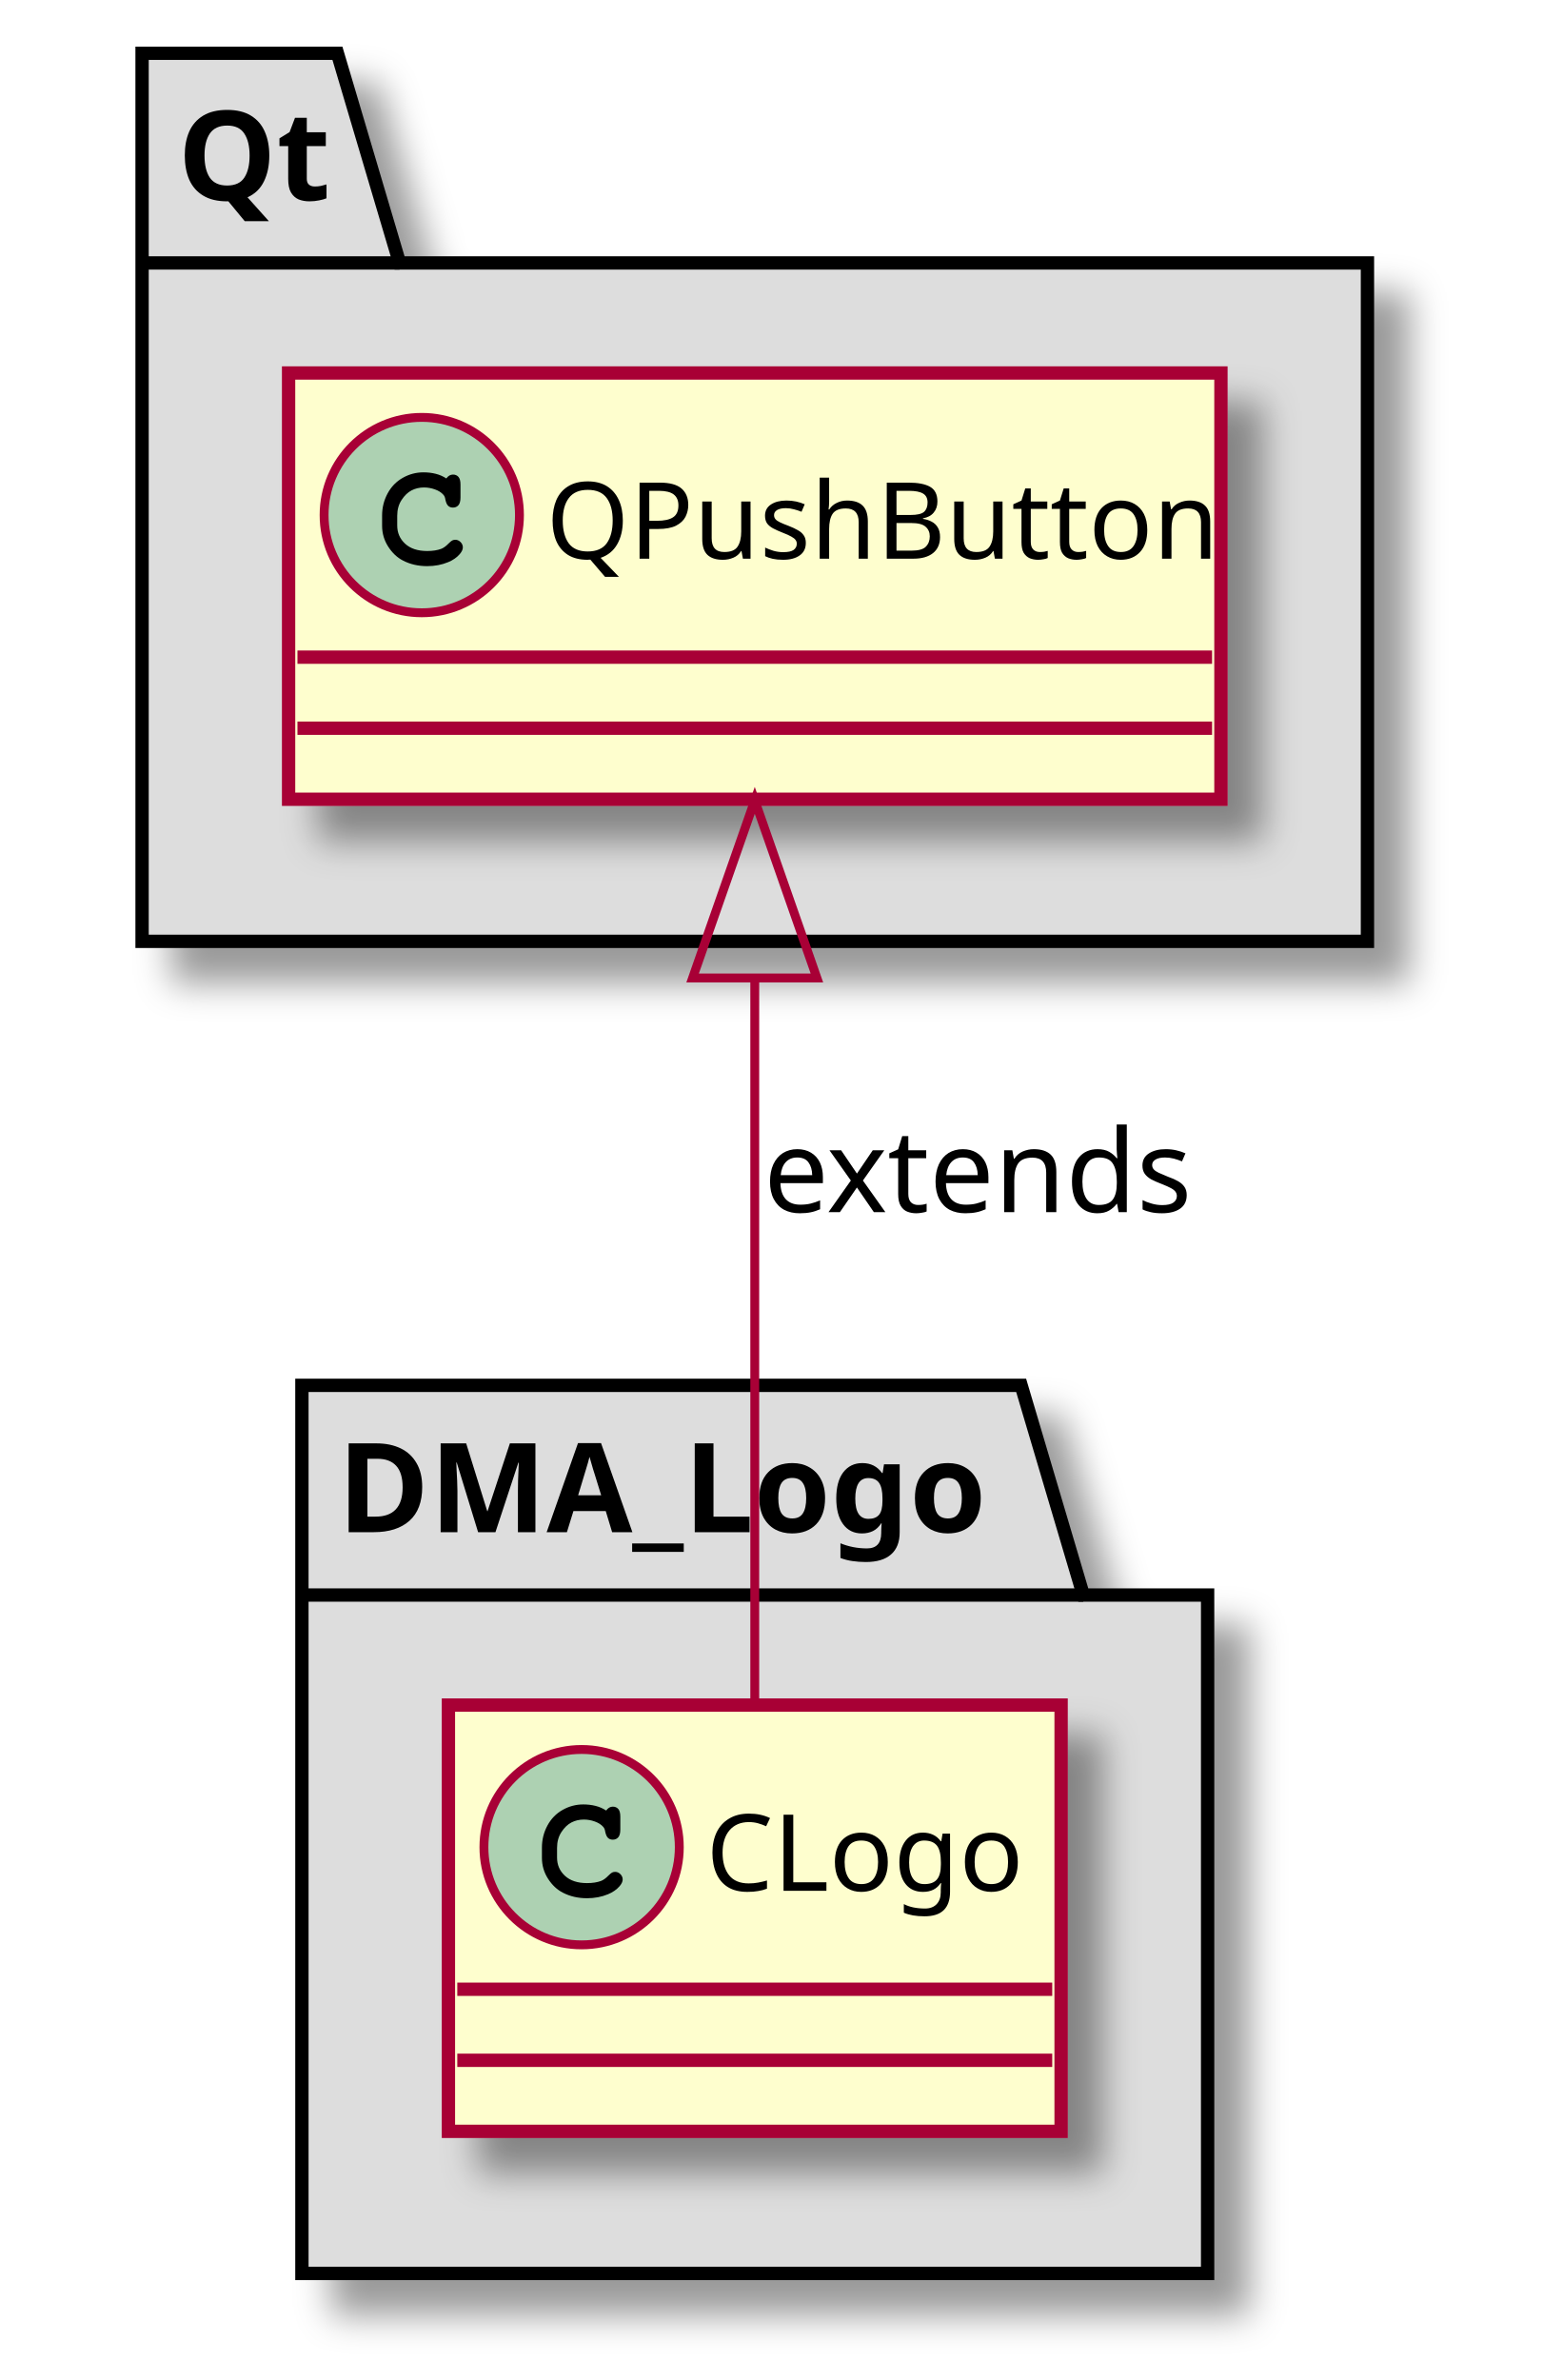
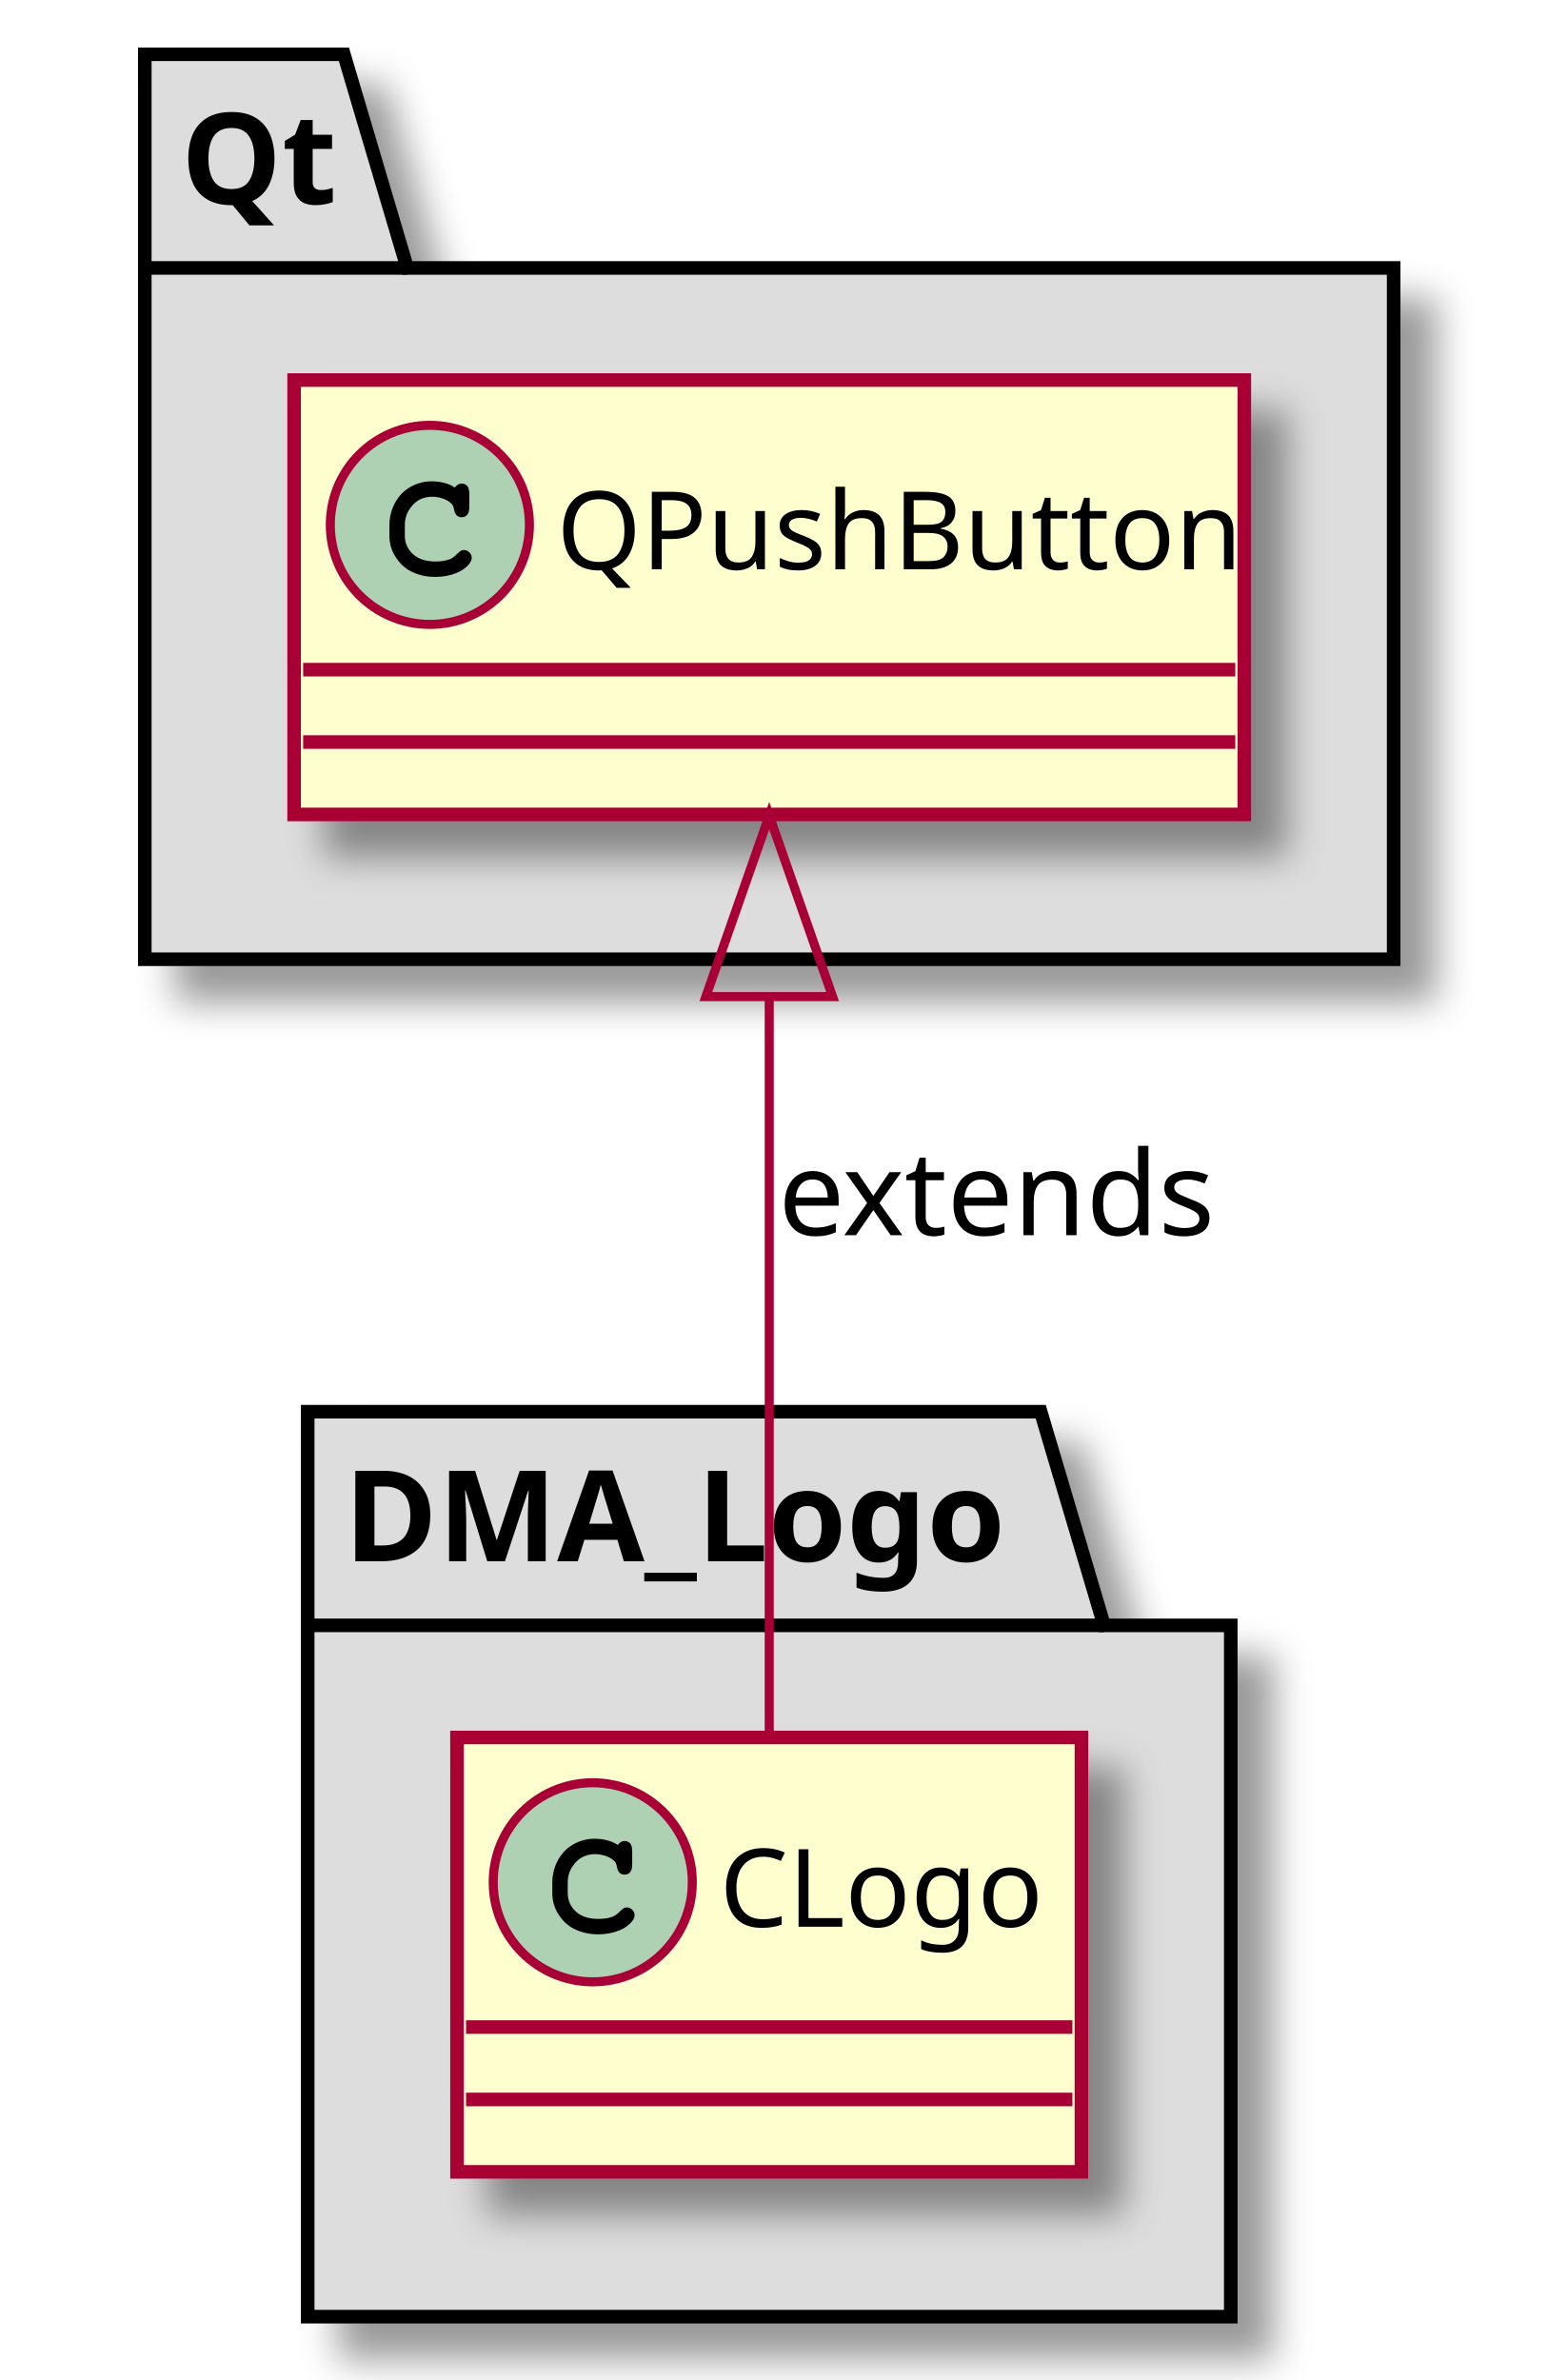
- <svg xmlns="http://www.w3.org/2000/svg" contentScriptType="application/ecmascript" contentStyleType="text/css" height="268px" preserveAspectRatio="none" style="width:176px;height:268px;background:#FEFEFE;" version="1.1" viewBox="0 0 176 268" width="176px" zoomAndPan="magnify">
+ <svg xmlns="http://www.w3.org/2000/svg" contentScriptType="application/ecmascript" contentStyleType="text/css" height="263px" preserveAspectRatio="none" style="width:171px;height:263px;background:#FEFEFE;" version="1.1" viewBox="0 0 171 263" width="171px" zoomAndPan="magnify">
  <defs>
    <filter height="300%" id="fdwl0fre1juyc" width="300%" x="-1" y="-1">
      <feGaussianBlur result="blurOut" stdDeviation="2.0" />
      <feColorMatrix in="blurOut" result="blurOut2" type="matrix" values="0 0 0 0 0 0 0 0 0 0 0 0 0 0 0 0 0 0 .4 0" />
      <feOffset dx="4.0" dy="4.0" in="blurOut2" result="blurOut3" />
      <feBlend in="SourceGraphic" in2="blurOut3" mode="normal" />
    </filter>
  </defs>
  <g>
-     <polygon fill="#DDDDDD" filter="url(#fdwl0fre1juyc)" points="34,156,115,156,122,179.609,136,179.609,136,256,34,256,34,156" style="stroke: #000000; stroke-width: 1.5;" />
-     <line style="stroke: #000000; stroke-width: 1.5;" x1="34" x2="122" y1="179.609" y2="179.609" />
+     <polygon fill="#DDDDDD" filter="url(#fdwl0fre1juyc)" points="34,156,115,156,122,179.609,136,179.609,136,256,34,256,34,156" style="stroke:#000000;stroke-width:1.5;" />
+     <line style="stroke:#000000;stroke-width:1.5;" x1="34" x2="122" y1="179.609" y2="179.609" />
    <text fill="#000000" font-family="sans-serif" font-size="14" font-weight="bold" lengthAdjust="spacingAndGlyphs" textLength="75" x="38" y="172.533">DMA_Logo</text>
-     <polygon fill="#DDDDDD" filter="url(#fdwl0fre1juyc)" points="16,6,38,6,45,29.609,154,29.609,154,106,16,106,16,6" style="stroke: #000000; stroke-width: 1.5;" />
-     <line style="stroke: #000000; stroke-width: 1.5;" x1="16" x2="45" y1="29.609" y2="29.609" />
+     <polygon fill="#DDDDDD" filter="url(#fdwl0fre1juyc)" points="16,6,38,6,45,29.609,154,29.609,154,106,16,106,16,6" style="stroke:#000000;stroke-width:1.5;" />
+     <line style="stroke:#000000;stroke-width:1.5;" x1="16" x2="45" y1="29.609" y2="29.609" />
    <text fill="#000000" font-family="sans-serif" font-size="14" font-weight="bold" lengthAdjust="spacingAndGlyphs" textLength="16" x="20" y="22.533">Qt</text>
-     <rect codeLine="8" fill="#FEFECE" filter="url(#fdwl0fre1juyc)" height="48" id="CLogo" style="stroke: #A80036; stroke-width: 1.5;" width="69" x="50.5" y="192" />
-     <ellipse cx="65.5" cy="208" fill="#ADD1B2" rx="11" ry="11" style="stroke: #A80036; stroke-width: 1.0;" />
-     <path d="M68.266,203.875 Q68.422,203.656 68.609,203.547 Q68.797,203.438 69.016,203.438 Q69.391,203.438 69.625,203.695 Q69.859,203.953 69.859,204.562 L69.859,206.016 Q69.859,206.625 69.625,206.891 Q69.391,207.156 69.016,207.156 Q68.672,207.156 68.469,206.953 Q68.266,206.766 68.156,206.25 Q68.109,205.891 67.922,205.703 Q67.594,205.328 66.984,205.109 Q66.375,204.891 65.75,204.891 Q64.984,204.891 64.352,205.219 Q63.719,205.547 63.227,206.297 Q62.734,207.047 62.734,208.078 L62.734,209.172 Q62.734,210.406 63.625,211.227 Q64.516,212.047 66.109,212.047 Q67.047,212.047 67.703,211.797 Q68.094,211.641 68.516,211.203 Q68.781,210.938 68.93,210.859 Q69.078,210.781 69.281,210.781 Q69.609,210.781 69.867,211.039 Q70.125,211.297 70.125,211.641 Q70.125,211.984 69.781,212.391 Q69.281,212.969 68.484,213.297 Q67.406,213.75 66.109,213.75 Q64.594,213.75 63.391,213.125 Q62.406,212.625 61.719,211.555 Q61.031,210.484 61.031,209.203 L61.031,208.047 Q61.031,206.719 61.648,205.57 Q62.266,204.422 63.359,203.805 Q64.453,203.188 65.688,203.188 Q66.422,203.188 67.07,203.352 Q67.719,203.516 68.266,203.875 Z " />
+     <rect codeLine="8" fill="#FEFECE" filter="url(#fdwl0fre1juyc)" height="48" id="CLogo" style="stroke:#A80036;stroke-width:1.5;" width="69" x="50.5" y="192" />
+     <ellipse cx="65.5" cy="208" fill="#ADD1B2" rx="11" ry="11" style="stroke:#A80036;stroke-width:1.0;" />
+     <path d="M68.266,203.875 Q68.422,203.656 68.609,203.547 Q68.797,203.438 69.016,203.438 Q69.391,203.438 69.625,203.695 Q69.859,203.953 69.859,204.562 L69.859,206.016 Q69.859,206.625 69.625,206.891 Q69.391,207.156 69.016,207.156 Q68.672,207.156 68.469,206.953 Q68.266,206.766 68.156,206.25 Q68.109,205.891 67.922,205.703 Q67.594,205.328 66.984,205.109 Q66.375,204.891 65.75,204.891 Q64.984,204.891 64.352,205.219 Q63.719,205.547 63.227,206.297 Q62.734,207.047 62.734,208.078 L62.734,209.172 Q62.734,210.406 63.625,211.227 Q64.516,212.047 66.109,212.047 Q67.047,212.047 67.703,211.797 Q68.094,211.641 68.516,211.203 Q68.781,210.938 68.93,210.859 Q69.078,210.781 69.281,210.781 Q69.609,210.781 69.867,211.039 Q70.125,211.297 70.125,211.641 Q70.125,211.984 69.781,212.391 Q69.281,212.969 68.484,213.297 Q67.406,213.75 66.109,213.75 Q64.594,213.75 63.391,213.125 Q62.406,212.625 61.719,211.555 Q61.031,210.484 61.031,209.203 L61.031,208.047 Q61.031,206.719 61.648,205.57 Q62.266,204.422 63.359,203.805 Q64.453,203.188 65.688,203.188 Q66.422,203.188 67.07,203.352 Q67.719,203.516 68.266,203.875 Z " fill="#000000" />
    <text fill="#000000" font-family="sans-serif" font-size="12" lengthAdjust="spacingAndGlyphs" textLength="37" x="79.5" y="212.91">CLogo</text>
-     <line style="stroke: #A80036; stroke-width: 1.5;" x1="51.5" x2="118.5" y1="224" y2="224" />
-     <line style="stroke: #A80036; stroke-width: 1.5;" x1="51.5" x2="118.5" y1="232" y2="232" />
-     <rect codeLine="17" fill="#FEFECE" filter="url(#fdwl0fre1juyc)" height="48" id="QPushButton" style="stroke: #A80036; stroke-width: 1.5;" width="105" x="32.5" y="42" />
-     <ellipse cx="47.5" cy="58" fill="#ADD1B2" rx="11" ry="11" style="stroke: #A80036; stroke-width: 1.0;" />
-     <path d="M50.266,53.875 Q50.422,53.656 50.609,53.547 Q50.797,53.438 51.016,53.438 Q51.391,53.438 51.625,53.695 Q51.859,53.953 51.859,54.562 L51.859,56.016 Q51.859,56.625 51.625,56.891 Q51.391,57.156 51.016,57.156 Q50.672,57.156 50.469,56.953 Q50.266,56.766 50.156,56.25 Q50.109,55.891 49.922,55.703 Q49.594,55.328 48.984,55.109 Q48.375,54.891 47.75,54.891 Q46.984,54.891 46.352,55.219 Q45.719,55.547 45.227,56.297 Q44.734,57.047 44.734,58.078 L44.734,59.172 Q44.734,60.406 45.625,61.227 Q46.516,62.047 48.109,62.047 Q49.047,62.047 49.703,61.797 Q50.094,61.641 50.516,61.203 Q50.781,60.938 50.93,60.859 Q51.078,60.781 51.281,60.781 Q51.609,60.781 51.867,61.039 Q52.125,61.297 52.125,61.641 Q52.125,61.984 51.781,62.391 Q51.281,62.969 50.484,63.297 Q49.406,63.75 48.109,63.75 Q46.594,63.75 45.391,63.125 Q44.406,62.625 43.719,61.555 Q43.031,60.484 43.031,59.203 L43.031,58.047 Q43.031,56.719 43.648,55.57 Q44.266,54.422 45.359,53.805 Q46.453,53.188 47.688,53.188 Q48.422,53.188 49.07,53.352 Q49.719,53.516 50.266,53.875 Z " />
+     <line style="stroke:#A80036;stroke-width:1.5;" x1="51.5" x2="118.5" y1="224" y2="224" />
+     <line style="stroke:#A80036;stroke-width:1.5;" x1="51.5" x2="118.5" y1="232" y2="232" />
+     <rect codeLine="17" fill="#FEFECE" filter="url(#fdwl0fre1juyc)" height="48" id="QPushButton" style="stroke:#A80036;stroke-width:1.5;" width="105" x="32.5" y="42" />
+     <ellipse cx="47.5" cy="58" fill="#ADD1B2" rx="11" ry="11" style="stroke:#A80036;stroke-width:1.0;" />
+     <path d="M50.266,53.875 Q50.422,53.656 50.609,53.547 Q50.797,53.438 51.016,53.438 Q51.391,53.438 51.625,53.695 Q51.859,53.953 51.859,54.562 L51.859,56.016 Q51.859,56.625 51.625,56.891 Q51.391,57.156 51.016,57.156 Q50.672,57.156 50.469,56.953 Q50.266,56.766 50.156,56.25 Q50.109,55.891 49.922,55.703 Q49.594,55.328 48.984,55.109 Q48.375,54.891 47.75,54.891 Q46.984,54.891 46.352,55.219 Q45.719,55.547 45.227,56.297 Q44.734,57.047 44.734,58.078 L44.734,59.172 Q44.734,60.406 45.625,61.227 Q46.516,62.047 48.109,62.047 Q49.047,62.047 49.703,61.797 Q50.094,61.641 50.516,61.203 Q50.781,60.938 50.93,60.859 Q51.078,60.781 51.281,60.781 Q51.609,60.781 51.867,61.039 Q52.125,61.297 52.125,61.641 Q52.125,61.984 51.781,62.391 Q51.281,62.969 50.484,63.297 Q49.406,63.75 48.109,63.75 Q46.594,63.75 45.391,63.125 Q44.406,62.625 43.719,61.555 Q43.031,60.484 43.031,59.203 L43.031,58.047 Q43.031,56.719 43.648,55.57 Q44.266,54.422 45.359,53.805 Q46.453,53.188 47.688,53.188 Q48.422,53.188 49.07,53.352 Q49.719,53.516 50.266,53.875 Z " fill="#000000" />
    <text fill="#000000" font-family="sans-serif" font-size="12" lengthAdjust="spacingAndGlyphs" textLength="73" x="61.5" y="62.91">QPushButton</text>
-     <line style="stroke: #A80036; stroke-width: 1.5;" x1="33.5" x2="136.5" y1="74" y2="74" />
-     <line style="stroke: #A80036; stroke-width: 1.5;" x1="33.5" x2="136.5" y1="82" y2="82" />
-     <path codeLine="24" d="M85,110.517 C85,137.019 85,169.842 85,191.549 " fill="none" id="QPushButton-backto-CLogo" style="stroke: #A80036; stroke-width: 1.0;" />
-     <polygon fill="none" points="78,110.125,85,90.125,92,110.125,78,110.125" style="stroke: #A80036; stroke-width: 1.0;" />
+     <line style="stroke:#A80036;stroke-width:1.5;" x1="33.5" x2="136.5" y1="74" y2="74" />
+     <line style="stroke:#A80036;stroke-width:1.5;" x1="33.5" x2="136.5" y1="82" y2="82" />
+     <path codeLine="24" d="M85,110.517 C85,137.019 85,169.842 85,191.549 " fill="none" id="QPushButton-backto-CLogo" style="stroke:#A80036;stroke-width:1.0;" />
+     <polygon fill="none" points="78,110.125,85,90.125,92,110.125,78,110.125" style="stroke:#A80036;stroke-width:1.0;" />
    <text fill="#000000" font-family="sans-serif" font-size="13" lengthAdjust="spacingAndGlyphs" textLength="46" x="86" y="136.495">extends</text>
  </g>
</svg>
